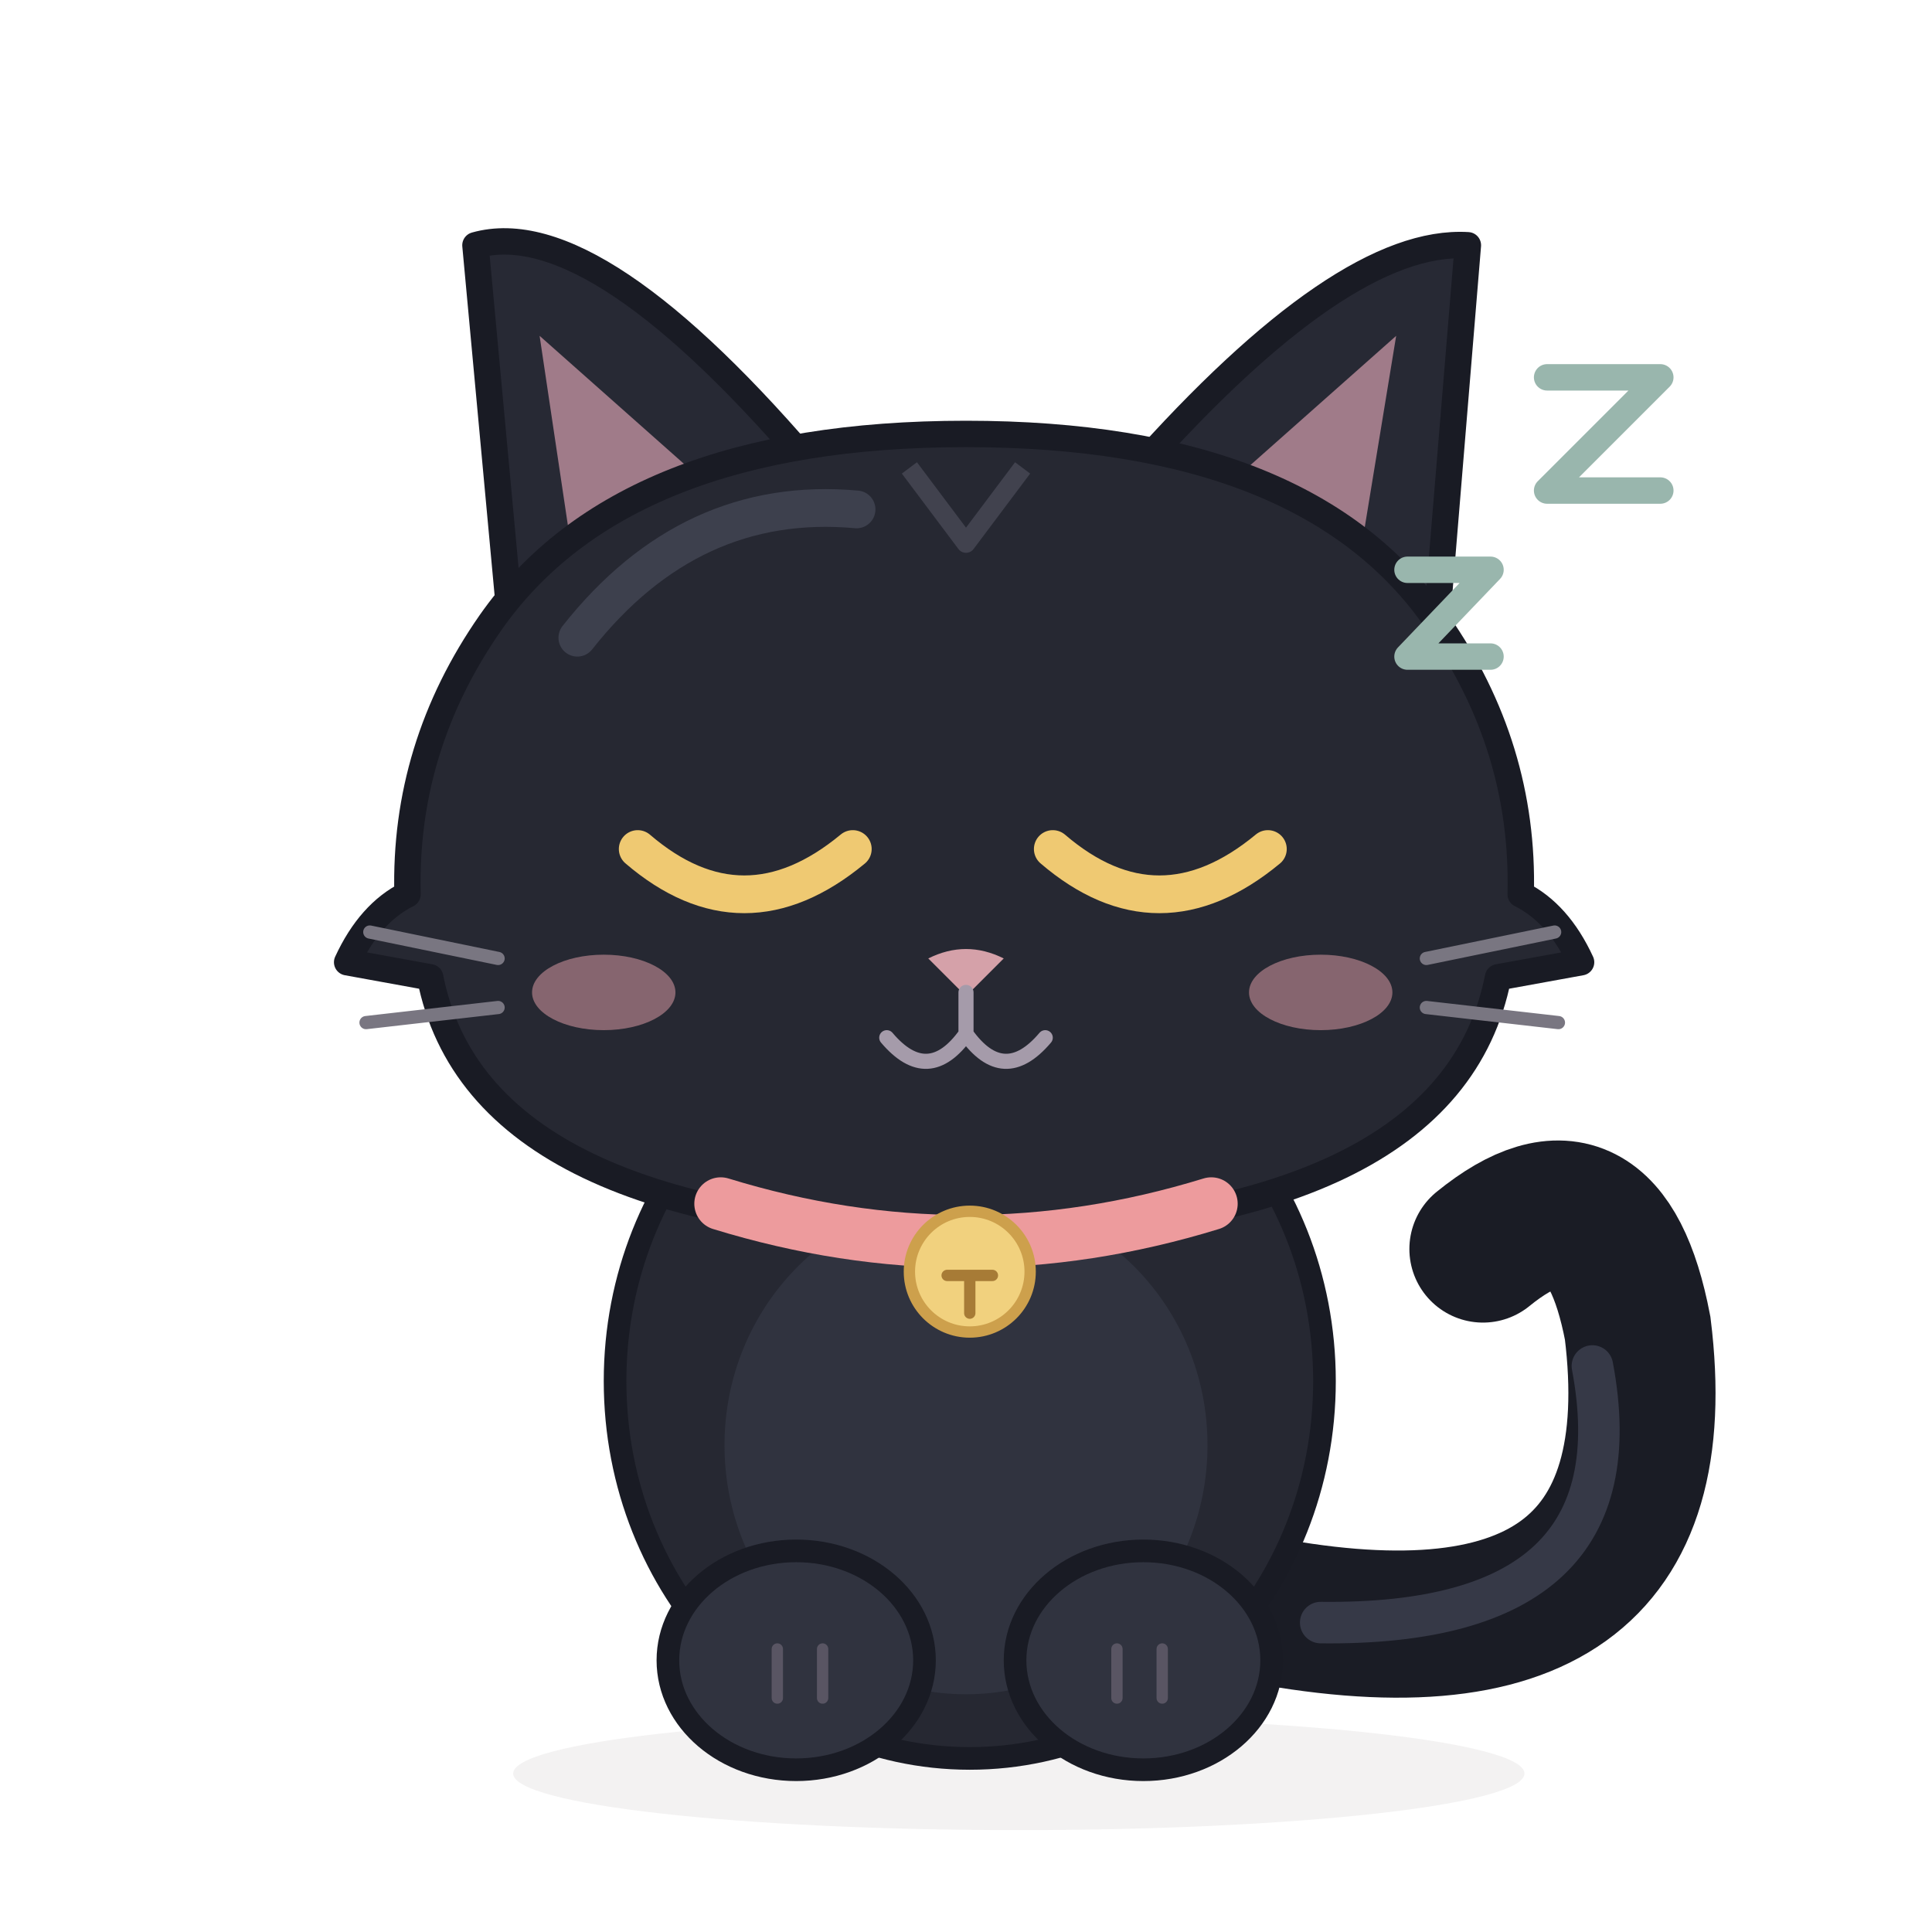
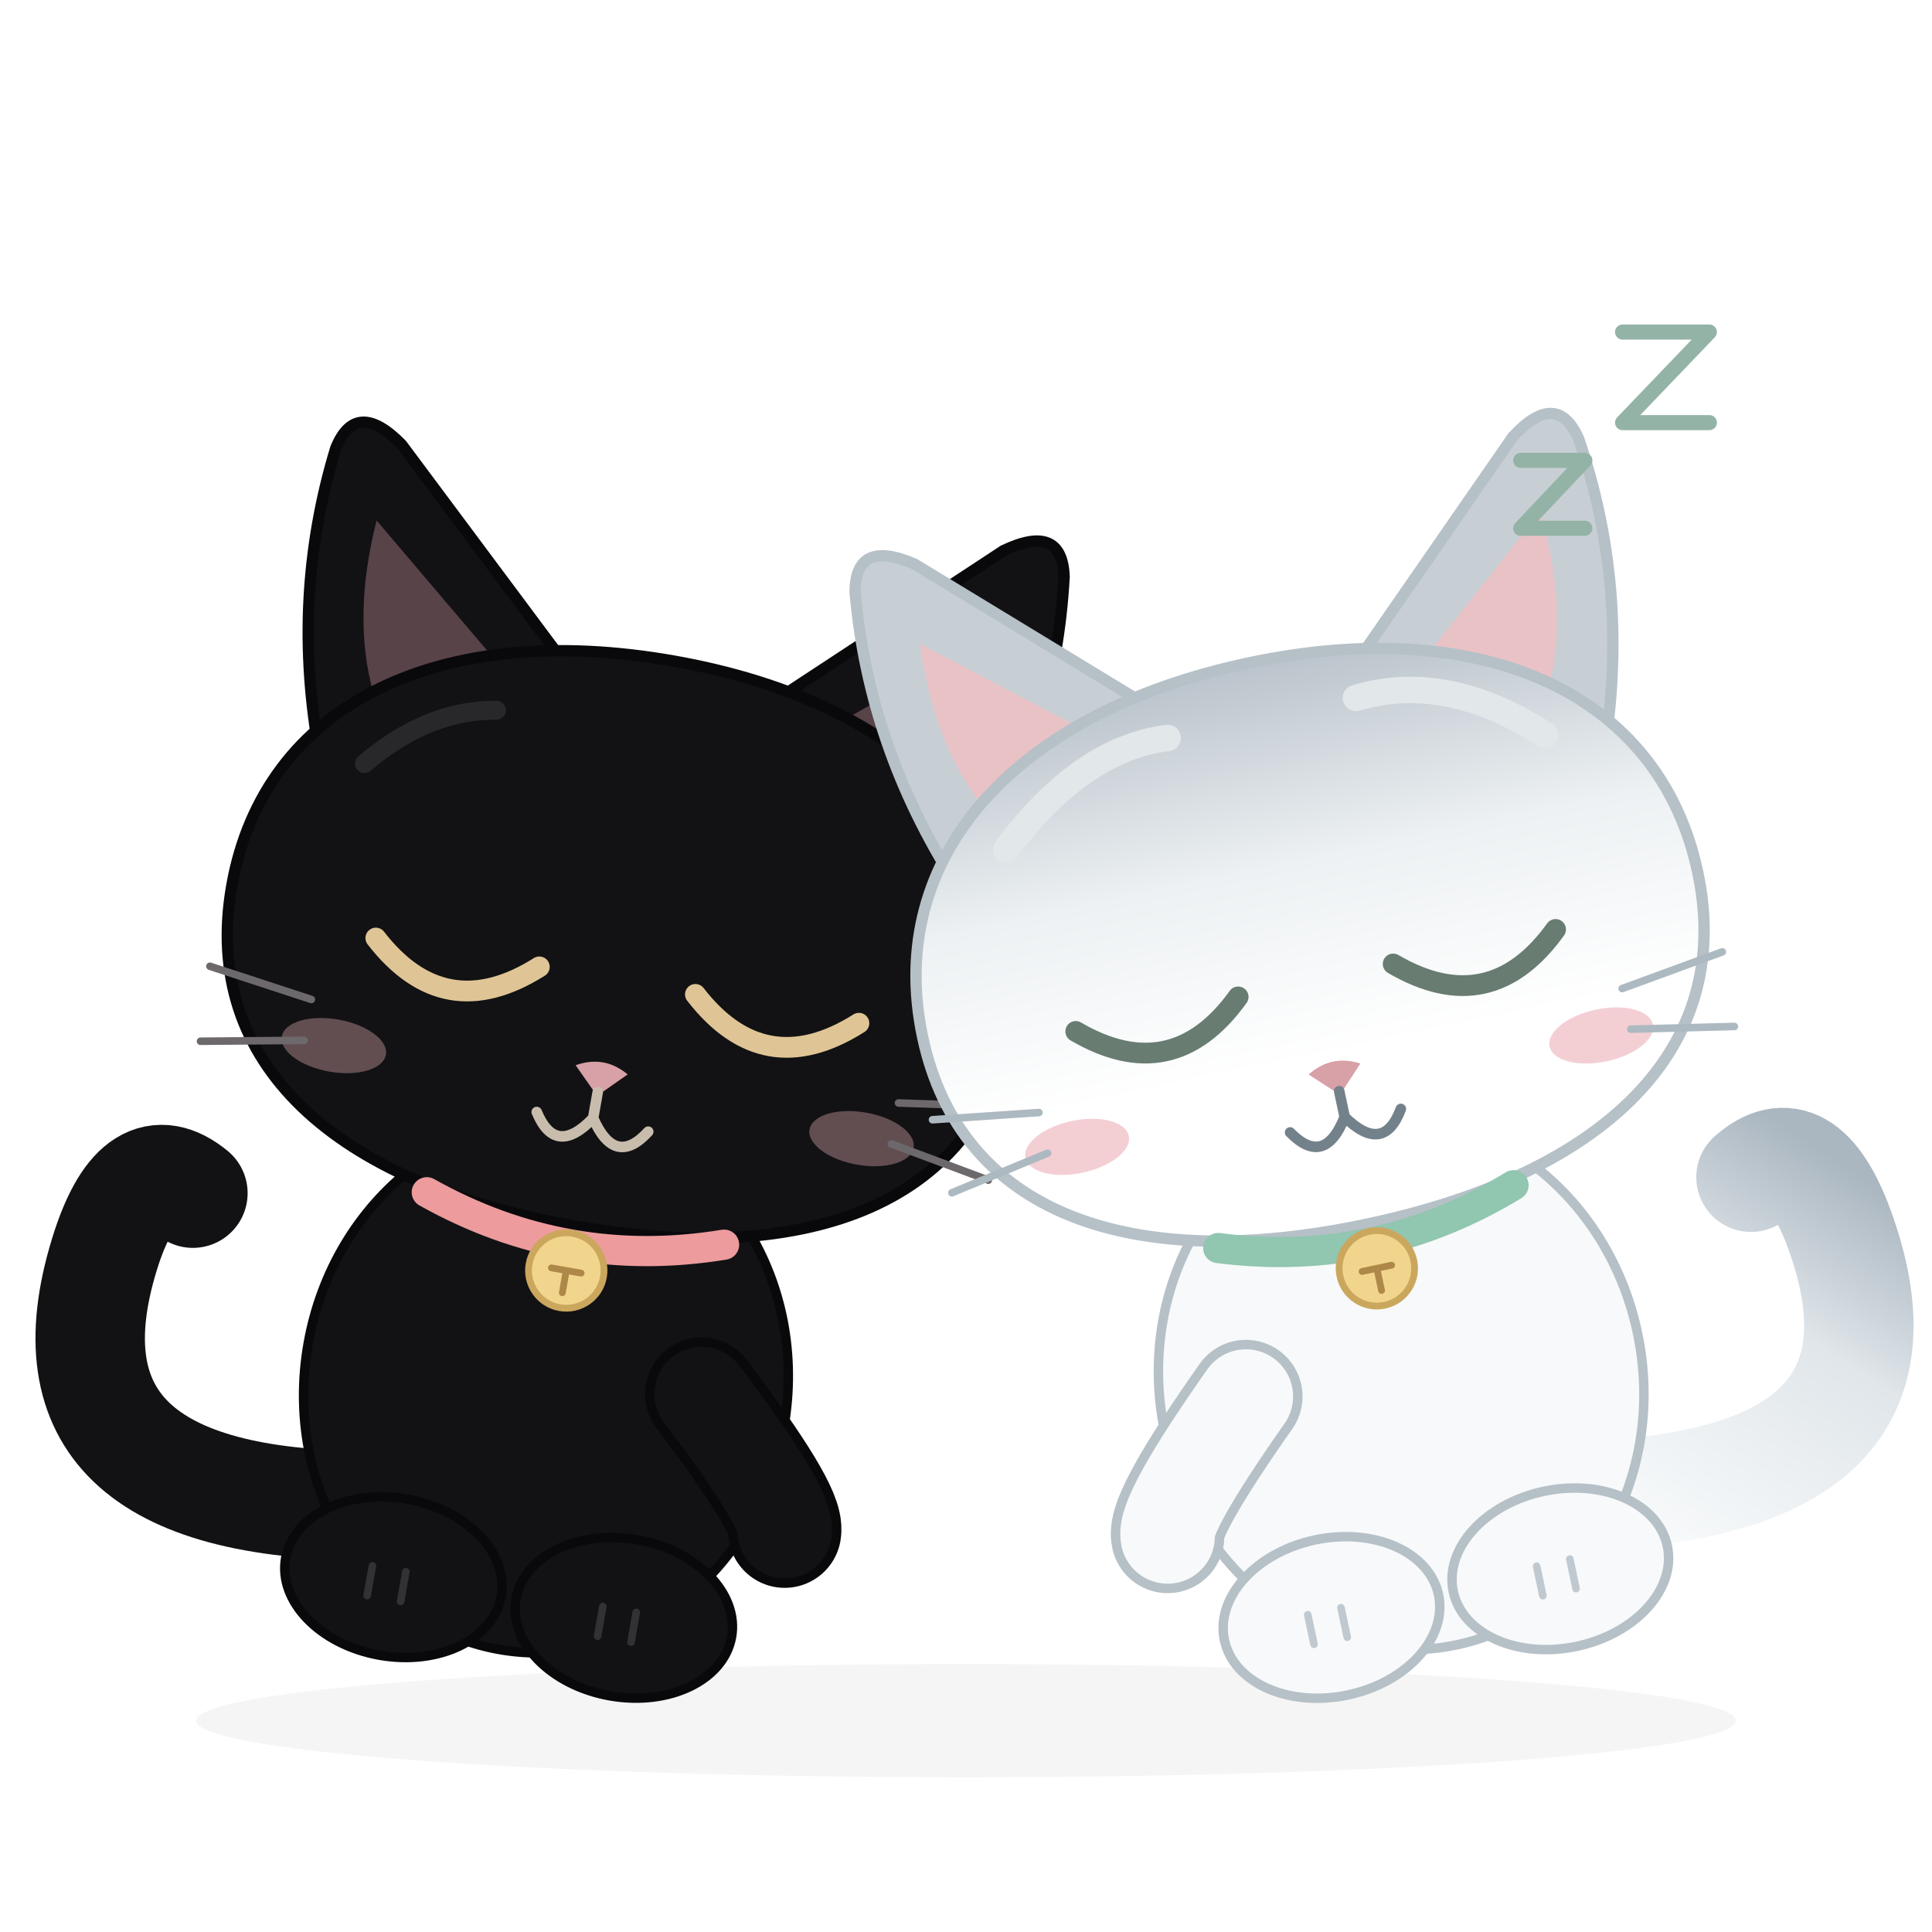
<svg xmlns="http://www.w3.org/2000/svg" width="512" height="512" viewBox="0 0 512 512">
-   <ellipse cx="270" cy="470" rx="134" ry="15" fill="#614e4712" />
-   <path d="M331 426q115 23 103-74-9-47-41-21" fill="none" stroke="#1a1c25" stroke-width="39" stroke-linecap="round" />
-   <path d="M350 430q85 1 72-68" fill="none" stroke="#363947" stroke-width="11" stroke-linecap="round" />
-   <ellipse cx="257" cy="366" rx="94" ry="100" fill="#262832" stroke="#191b24" stroke-width="6" />
-   <ellipse cx="256" cy="383" rx="64" ry="66" fill="#30333f" />
-   <ellipse cx="211" cy="440" rx="34" ry="29" fill="#30333f" stroke="#191b24" stroke-width="6" />
-   <ellipse cx="303" cy="440" rx="34" ry="29" fill="#30333f" stroke="#191b24" stroke-width="6" />
-   <path d="M206 437v13m12-13v13m78-13v13m12-13v13" stroke="#595563" stroke-width="3" stroke-linecap="round" />
-   <path d="M136 173 126 65q32-9 91 61M301 125q55-62 88-60l-9 109" fill="#272934" stroke="#191b24" stroke-width="7" stroke-linejoin="round" />
-   <path d="m143 89 10 67 43-20Z M370 89l-11 67-42-20Z" fill="#a07b89" />
-   <path d="M130 165q-23 33-22 72-10 5-16 18l22 4q13 66 142 68 128-2 141-68l22-4q-6-13-16-18 1-39-22-72-34-50-125-50t-126 50Z" fill="#262832" stroke="#191b24" stroke-width="7" stroke-linejoin="round" />
-   <path d="M153 169q30-38 74-34" fill="none" stroke="#3d404d" stroke-width="10" stroke-linecap="round" />
-   <path d="m241 124 15 20 15-20" fill="none" stroke="#41424e" stroke-width="5" stroke-linejoin="round" />
-   <path d="M169 225q28 24 57 0M279 225q28 24 57 0" fill="none" stroke="#efc972" stroke-width="10" stroke-linecap="round" />
-   <ellipse cx="160" cy="263" rx="19" ry="10" fill="#d698a1" opacity=".55" />
-   <ellipse cx="350" cy="263" rx="19" ry="10" fill="#d698a1" opacity=".55" />
-   <path d="M246 254q10-5 20 0l-10 10Z" fill="#d5a1a9" />
-   <path d="M256 263v11m0 0q-10 14-21 1m21-1q10 14 21 1" fill="none" stroke="#a59baa" stroke-width="4" stroke-linecap="round" />
-   <path d="m132 254-34-7m34 20-35 4m281-17 34-7m-34 20 35 4" stroke="#797681" stroke-width="3.5" stroke-linecap="round" />
-   <path d="M191 319q65 20 130 0" fill="none" stroke="#ed9b9d" stroke-width="14" stroke-linecap="round" />
-   <circle cx="257" cy="337" r="16" fill="#f1d17e" stroke="#cda04c" stroke-width="3" />
-   <path d="M251 338h12m-6 0v10" stroke="#a77b36" stroke-width="3" stroke-linecap="round" />
-   <g fill="none" stroke="#99b6ad" stroke-width="7" stroke-linecap="round" stroke-linejoin="round">
-     <path d="M373 151h22l-22 23h22M410 100h30l-30 30h30" />
+   <defs>
+     <linearGradient id="silver-fur" x1="0" y1="0" x2="0" y2="1">
+       <stop stop-color="#bac3cb" />
+       <stop offset=".36" stop-color="#edf1f3" />
+       <stop offset=".7" stop-color="#ffffff" />
+     </linearGradient>
+     <linearGradient id="silver-tail" x1="0" y1="1" x2="1" y2="0">
+       <stop stop-color="#f8fafb" />
+       <stop offset=".6" stop-color="#e0e6ea" />
+       <stop offset="1" stop-color="#aab6c0" />
+     </linearGradient>
+   </defs>
+   <ellipse cx="256" cy="456" rx="204" ry="15" fill="#67574f0e" />
+   <g transform="translate(165 252) rotate(10)">
+     <g>
+       <path d="M-44 157q-87 14-77-56 4-27 20-18" fill="none" stroke="#121214" stroke-width="29" stroke-linecap="round" />
+       <ellipse cx="0" cy="117" rx="64" ry="71" fill="#121214" stroke="#09090b" stroke-width="2.5" />
+       <ellipse cx="-31" cy="174" rx="29" ry="21" fill="#121214" stroke="#09090b" stroke-width="2.5" />
+       <ellipse cx="31" cy="174" rx="29" ry="21" fill="#121214" stroke="#09090b" stroke-width="2.5" />
+       <path d="M-37 172v8m9-8v8m53-8v8m9-8v8" stroke="#323235" stroke-width="2" stroke-linecap="round" />
+       <path d="M-88-37q-15-40-10-81 3-14 17-4l52 49M29-73l52-49q14-10 17 4 5 41-10 81" fill="#121214" stroke="#09090b" stroke-width="3" stroke-linejoin="round" />
+       <path d="M-84-101q-2 26 7 45l28-16ZM84-101q2 26-7 45L49-72Z" fill="#584349" />
+       <path d="M0-78c-63 0-105 30-105 79 0 48 41 73 105 73S105 49 105 1C105-48 63-78 0-78Z" fill="#121214" stroke="#09090b" stroke-width="3" />
+       <path d="M-76-37q14-17 32-20" fill="none" stroke="#28282b" stroke-width="5" stroke-linecap="round" />
+       <path d="M-65 8q22 20 44 0M21 8q22 20 44 0" fill="none" stroke="#dfc595" stroke-width="5.5" stroke-linecap="round" />
+       <ellipse cx="-71" cy="38" rx="14" ry="7" fill="#edb6bd" opacity=".36" />
+       <ellipse cx="71" cy="38" rx="14" ry="7" fill="#edb6bd" opacity=".36" />
+       <path d="M-7 32q7-4 14 0l-7 7Z" fill="#d8a0a7" />
+       <path d="M0 38v7m0 0q-8 12-15 1m15-1q8 12 15 1" fill="none" stroke="#c8bdad" stroke-width="2.8" stroke-linecap="round" />
+       <path d="m-79 27-28-4m28 15-27 5m185-16 28-4m-28 15 27 5" fill="none" stroke="#6d686c" stroke-width="2" stroke-linecap="round" />
+       <path d="M-40 72q40 14 80 0" fill="none" stroke="#ed9b9d" stroke-width="8" stroke-linecap="round" />
+       <circle cx="0" cy="86" r="10" fill="#f2d58c" stroke="#cba75e" stroke-width="1.8" />
+       <path d="M-4 86h8m-4 0v6" stroke="#ae8849" stroke-width="1.8" stroke-linecap="round" />
+       <path d="M41 112q28 26 28 32" fill="none" stroke="#09090b" stroke-width="30" stroke-linecap="round" />
+       <path d="M41 112q28 26 28 32" fill="none" stroke="#121214" stroke-width="25" stroke-linecap="round" />
+     </g>
+   </g>
+   <g transform="translate(347 252) rotate(-12)">
+     <g>
+       <path d="M45 157q87 14 77-56-4-27-20-18" fill="none" stroke="url(#silver-tail)" stroke-width="29" stroke-linecap="round" />
+       <ellipse cx="0" cy="117" rx="64" ry="71" fill="#f7f9fa" stroke="#b6c0c7" stroke-width="2.5" />
+       <ellipse cx="-31" cy="174" rx="29" ry="21" fill="#f7f9fa" stroke="#b6c0c7" stroke-width="2.5" />
+       <ellipse cx="31" cy="174" rx="29" ry="21" fill="#f7f9fa" stroke="#b6c0c7" stroke-width="2.5" />
+       <path d="M-37 172v8m9-8v8m53-8v8m9-8v8" stroke="#c0c9cf" stroke-width="2" stroke-linecap="round" />
+       <path d="M-88-37q-15-40-10-81 3-14 17-4l52 49M29-73l52-49q14-10 17 4 5 41-10 81" fill="#c7cfd4" stroke="#b6c0c7" stroke-width="3" stroke-linejoin="round" />
+       <path d="M-84-101q-2 26 7 45l28-16ZM84-101q2 26-7 45L49-72Z" fill="#e9c2c6" />
+       <path d="M0-78c-63 0-105 30-105 79 0 48 41 73 105 73S105 49 105 1C105-48 63-78 0-78Z" fill="url(#silver-fur)" stroke="#b6c0c7" stroke-width="3" />
+       <path d="M-73-43q25-22 48-20M26-63q25-2 47 20" fill="none" stroke="#e2e7ea" stroke-width="7" stroke-linecap="round" />
+       <path d="M-65 8q22 20 44 0M21 8q22 20 44 0" fill="none" stroke="#687c72" stroke-width="5.5" stroke-linecap="round" />
+       <ellipse cx="-71" cy="38" rx="14" ry="7" fill="#edb6bd" opacity=".65" />
+       <ellipse cx="71" cy="38" rx="14" ry="7" fill="#edb6bd" opacity=".65" />
+       <path d="M-7 32q7-4 14 0l-7 7Z" fill="#d8a0a7" />
+       <path d="M0 38v7m0 0q-8 12-15 1m15-1q8 12 15 1" fill="none" stroke="#73818a" stroke-width="2.8" stroke-linecap="round" />
+       <path d="m-79 27-28-4m28 15-27 5m185-16 28-4m-28 15 27 5" fill="none" stroke="#adb9c1" stroke-width="2" stroke-linecap="round" />
+       <path d="M-40 72q40 14 80 0" fill="none" stroke="#91c6b0" stroke-width="8" stroke-linecap="round" />
+       <circle cx="0" cy="86" r="10" fill="#f2d58c" stroke="#cba75e" stroke-width="1.8" />
+       <path d="M-4 86h8m-4 0v6" stroke="#ae8849" stroke-width="1.8" stroke-linecap="round" />
+       <path d="M-41 112q-28 26 -28 32" fill="none" stroke="#b6c0c7" stroke-width="30" stroke-linecap="round" />
+       <path d="M-41 112q-28 26 -28 32" fill="none" stroke="#f7f9fa" stroke-width="25" stroke-linecap="round" />
+     </g>
+   </g>
+   <g fill="none" stroke="#94b3a7" stroke-width="4" stroke-linecap="round" stroke-linejoin="round">
+     <path d="M403 122h17l-17 18h17M430 88h23l-23 24h23" />
  </g>
</svg>
